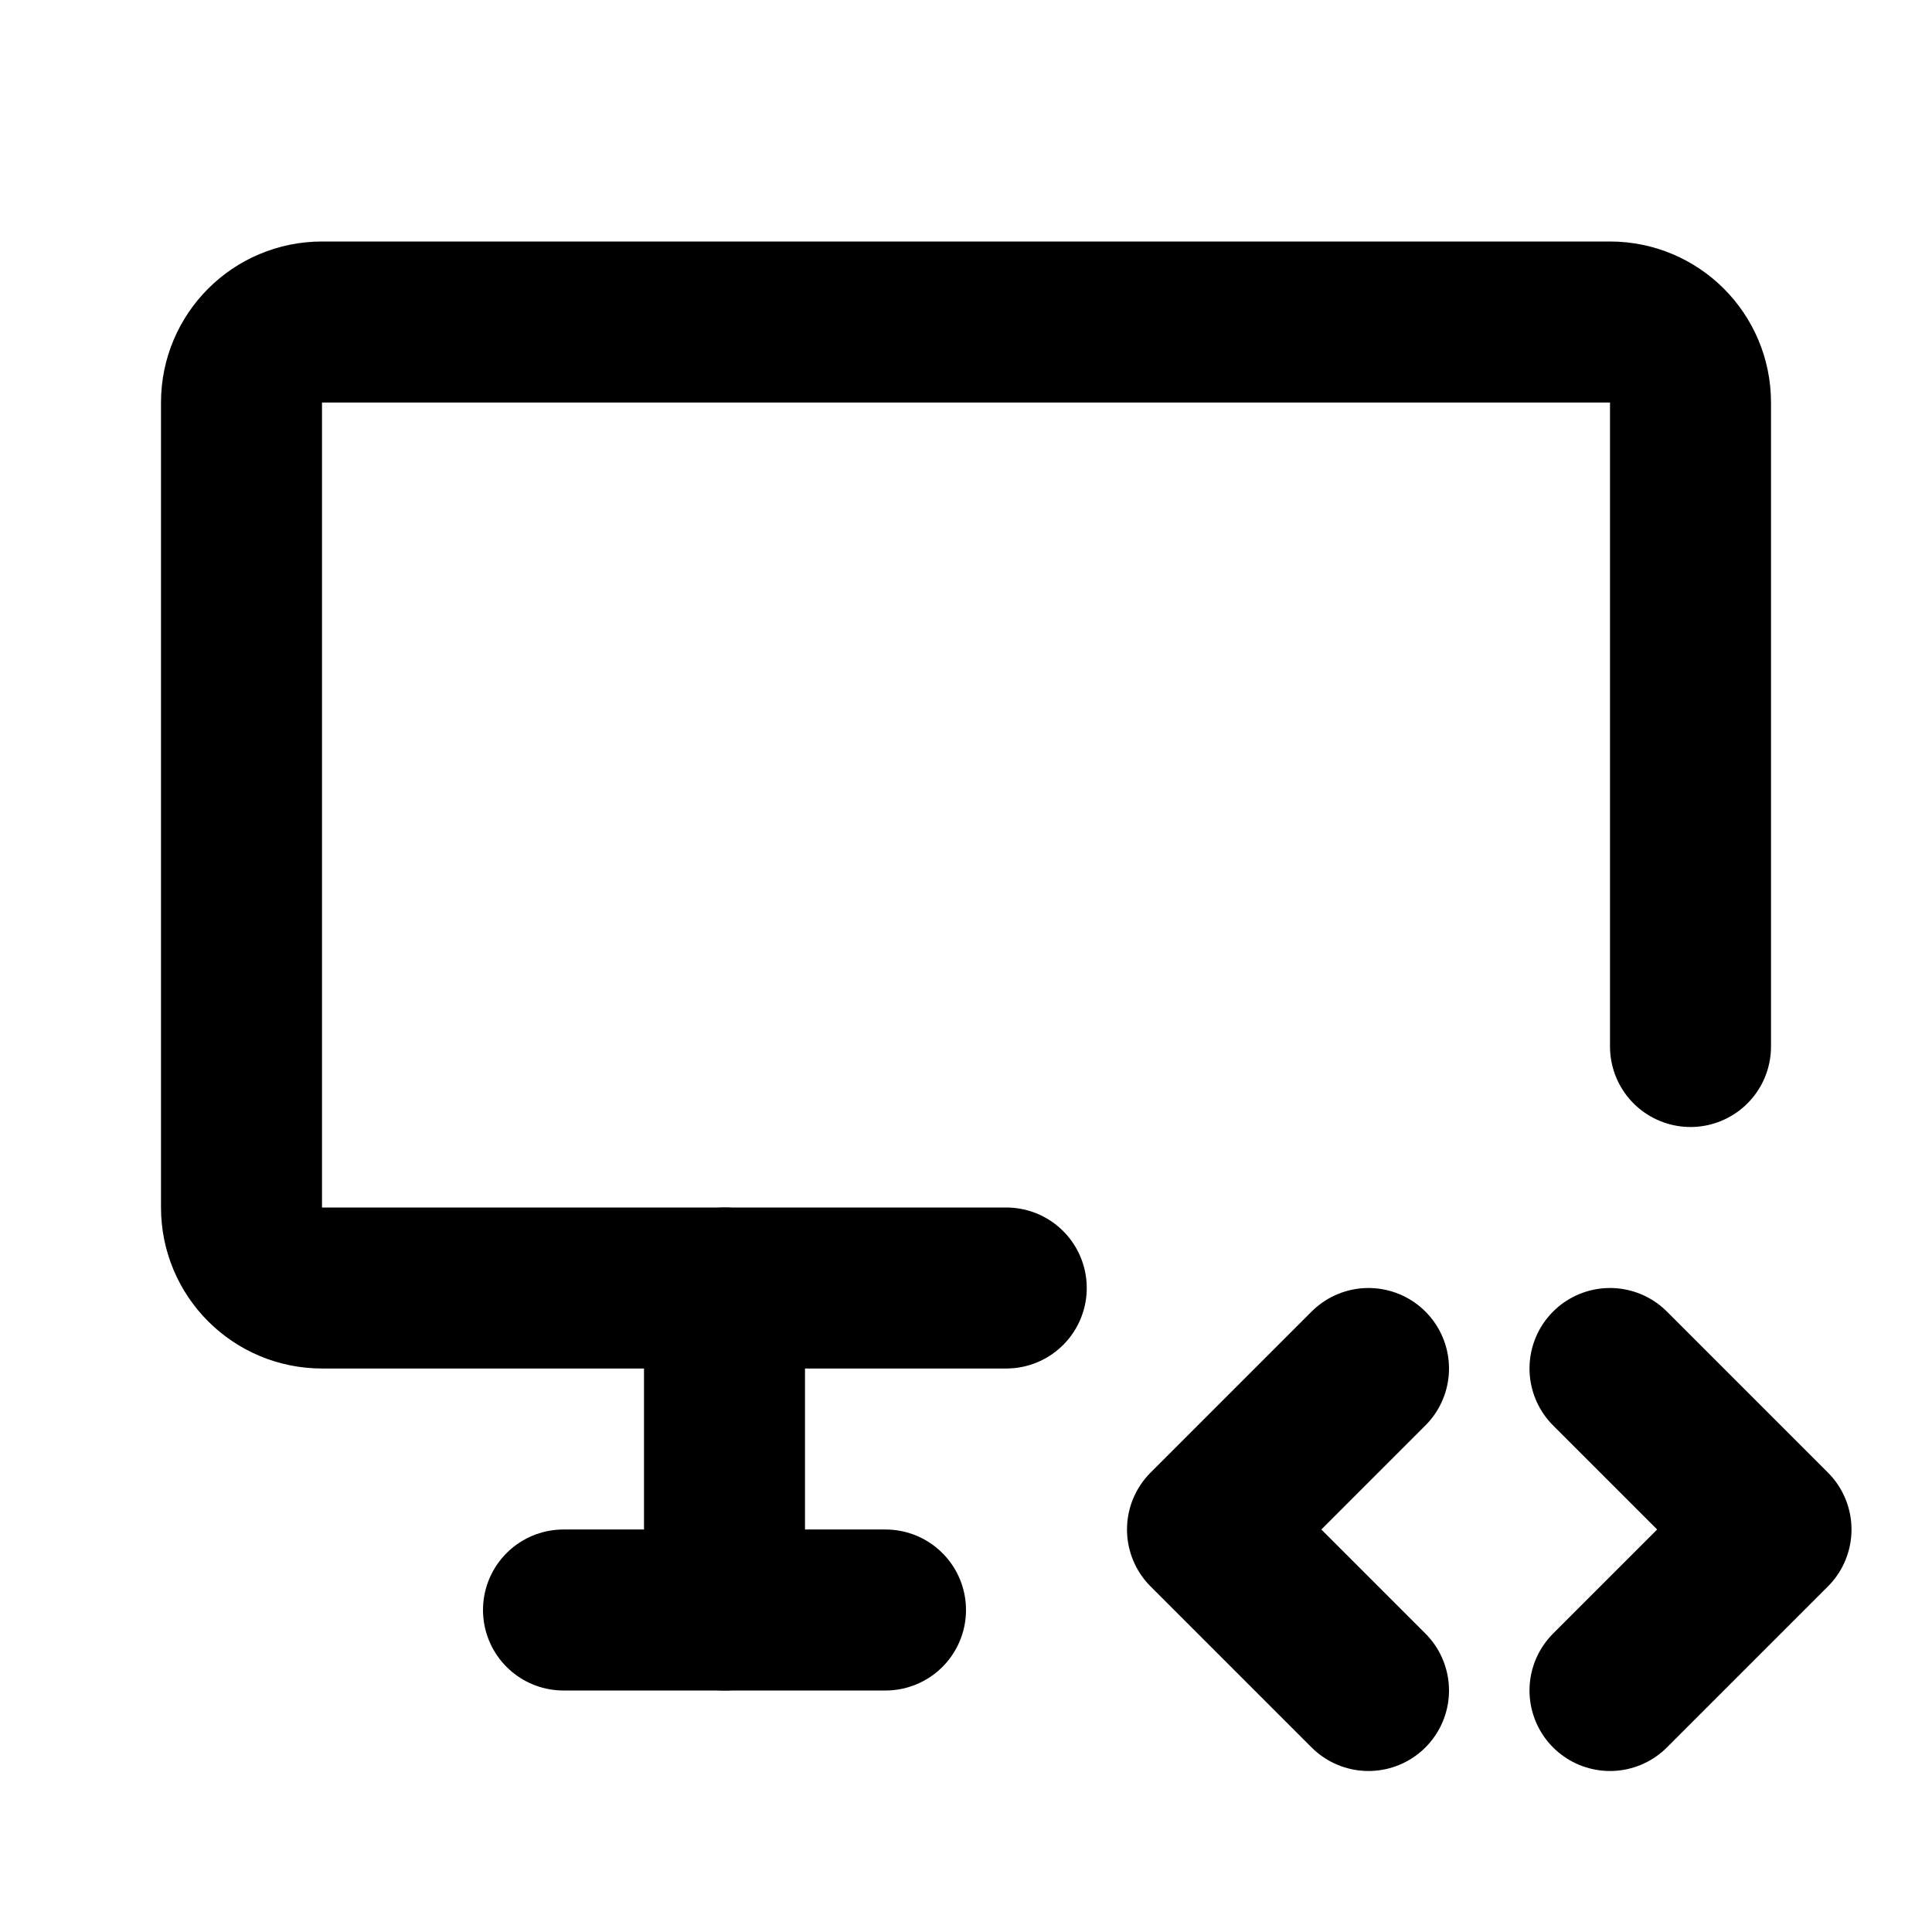
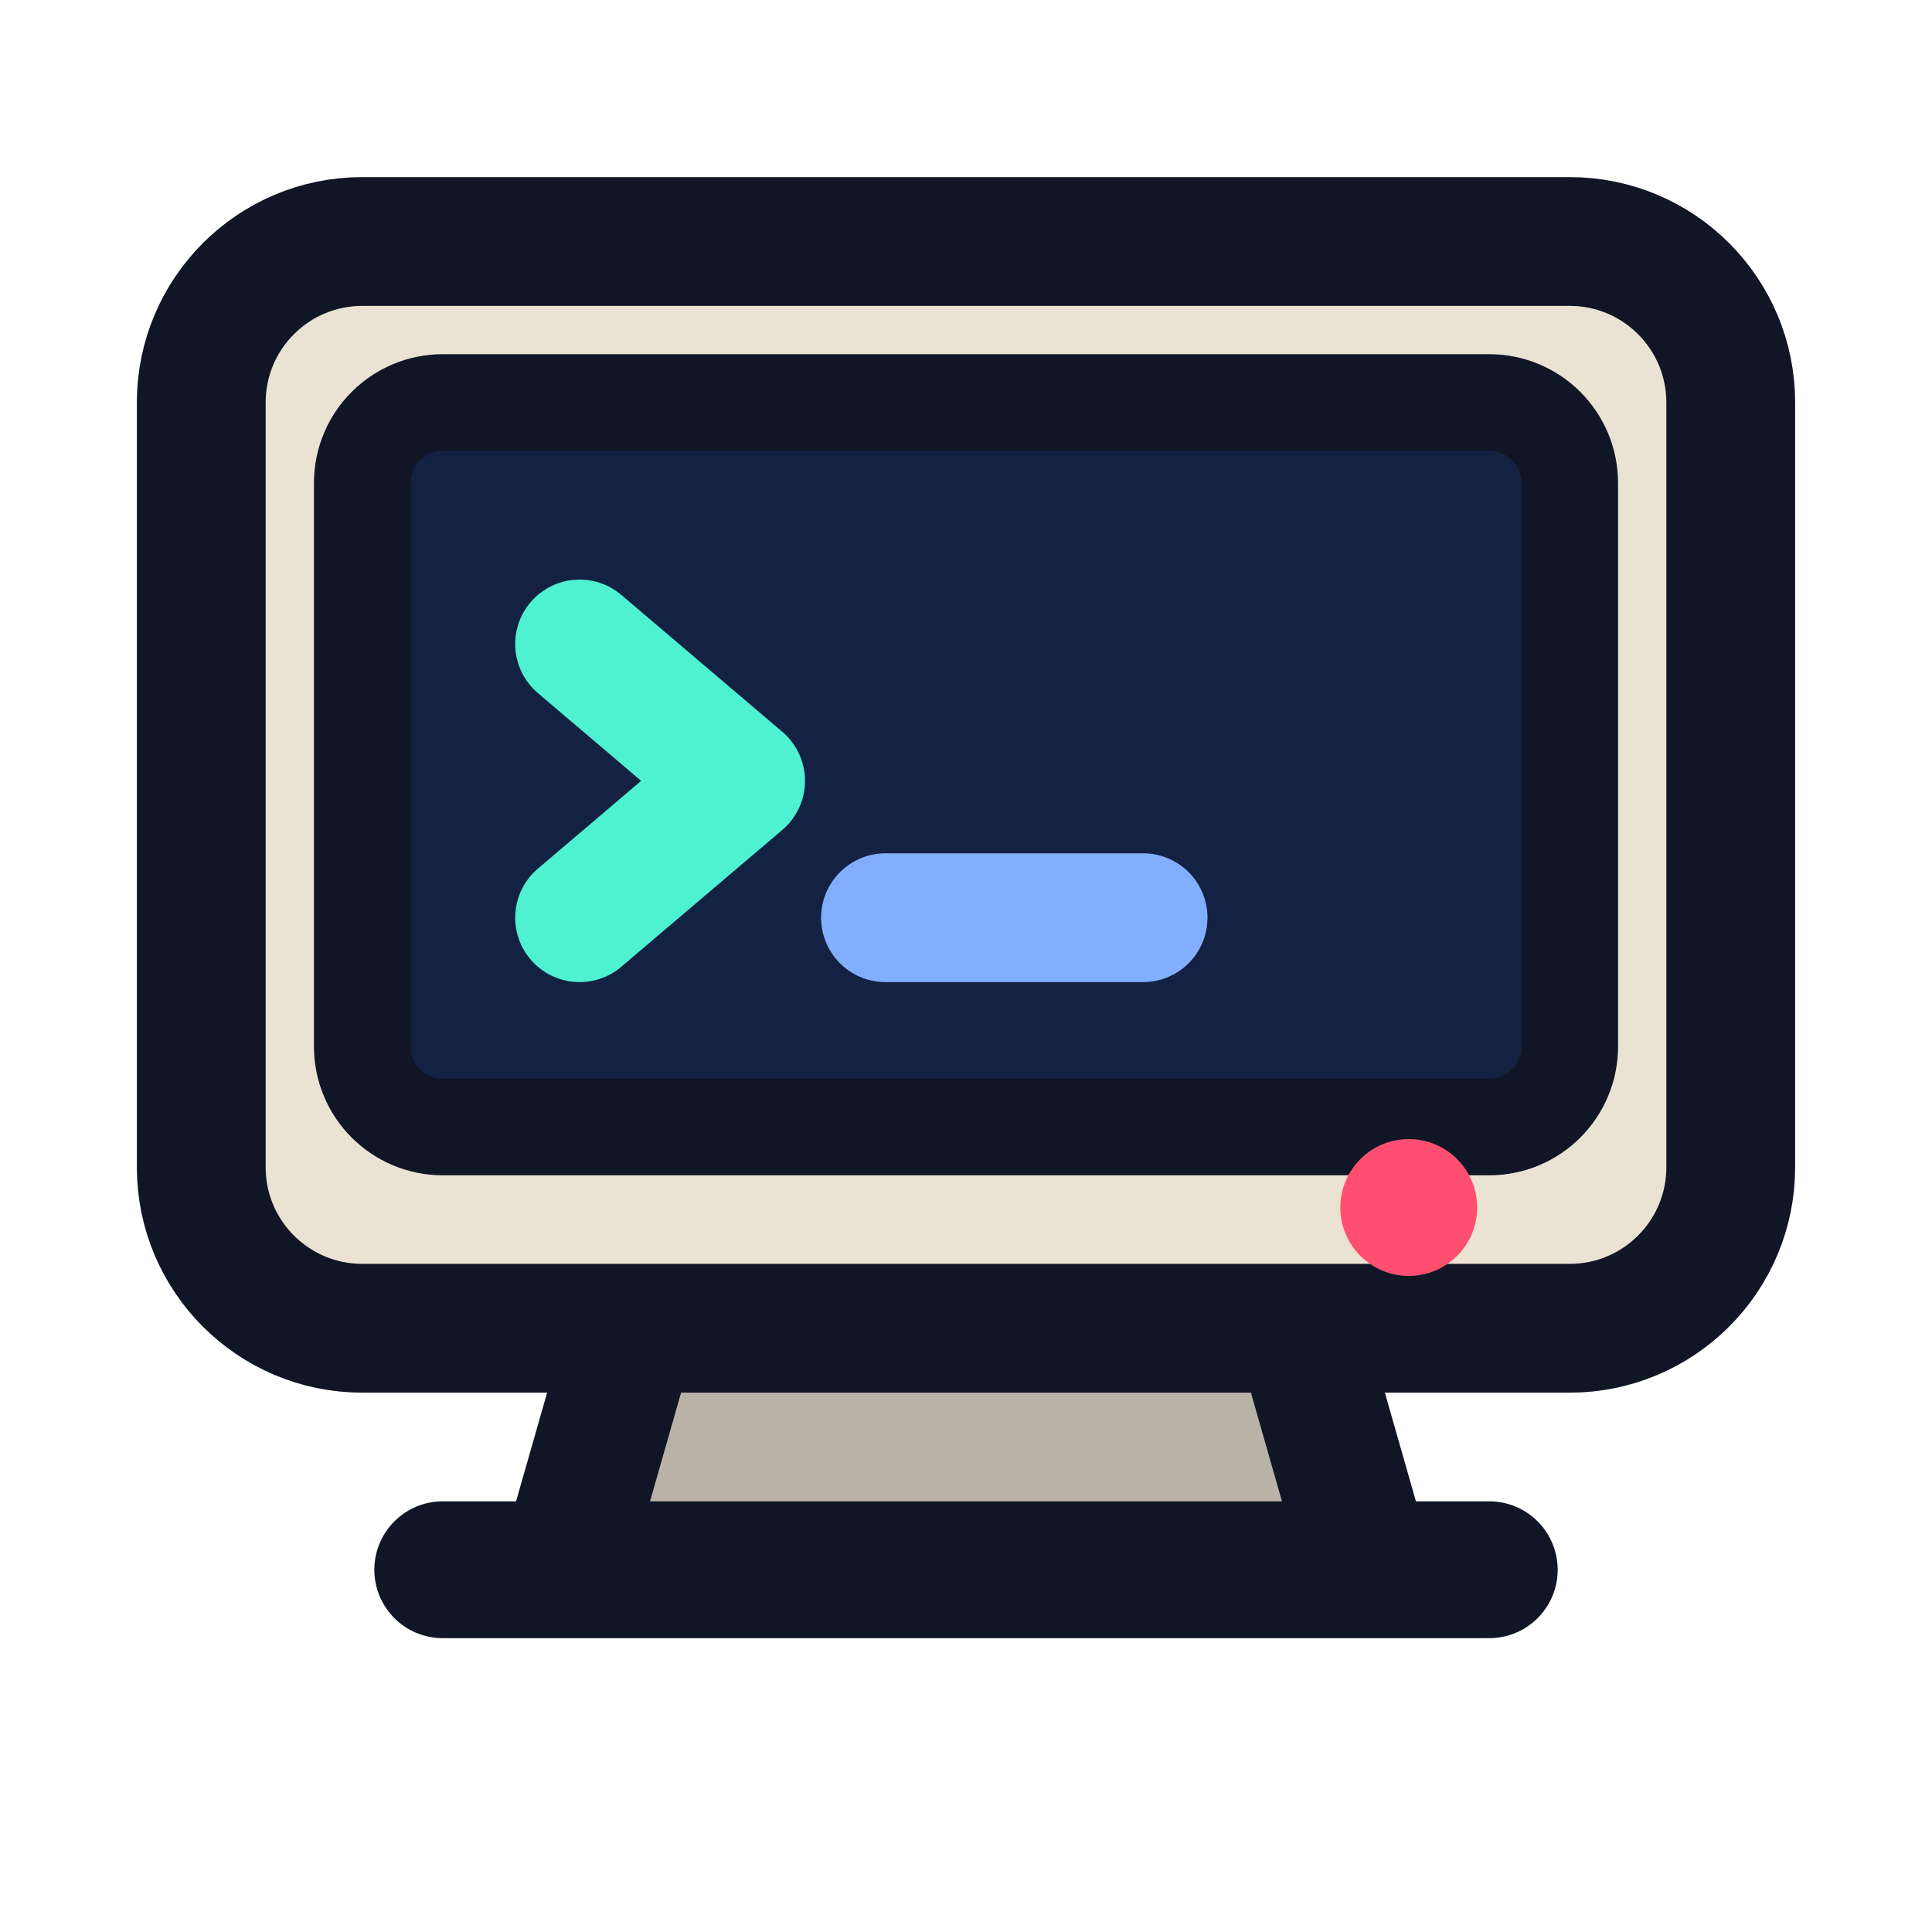
- <svg xmlns="http://www.w3.org/2000/svg" width="24" height="24" viewBox="0 0 24 24" fill="none" stroke="currentColor" stroke-width="2" stroke-linecap="round" stroke-linejoin="round" class="icon icon-tabler icons-tabler-outline icon-tabler-device-desktop-code">
-   <path stroke="none" d="M0 0h24v24H0z" fill="none" />
-   <path d="M12.5 16h-8.5a1 1 0 0 1 -1 -1v-10a1 1 0 0 1 1 -1h16a1 1 0 0 1 1 1v8" />
-   <path d="M7 20h4" />
-   <path d="M9 16v4" />
-   <path d="M20 21l2 -2l-2 -2" />
-   <path d="M17 17l-2 2l2 2" />
+ <svg xmlns="http://www.w3.org/2000/svg" width="24" height="24" viewBox="0 0 24 24" fill="none">
+   <path d="M8 16h8l1 3.5H7L8 16Z" fill="#b9b3a7" stroke="#101626" stroke-width="1.6" stroke-linejoin="round" />
+   <rect x="2.5" y="3" width="19" height="13.5" rx="2" fill="#eae2d3" stroke="#101626" stroke-width="1.6" />
+   <rect x="4.5" y="5" width="15" height="9" rx="1" fill="#132242" stroke="#101626" stroke-width="1.2" />
+   <path d="M7.2 8l2 1.7-2 1.7" stroke="#4ef2d2" stroke-width="1.6" stroke-linecap="round" stroke-linejoin="round" />
+   <path d="M11 11.4h3.2" stroke="#82aeff" stroke-width="1.6" stroke-linecap="round" />
+   <circle cx="17.5" cy="15" r="0.85" fill="#ff4f70" />
+   <path d="M5.5 19.5h13" stroke="#101626" stroke-width="1.7" stroke-linecap="round" />
</svg>
